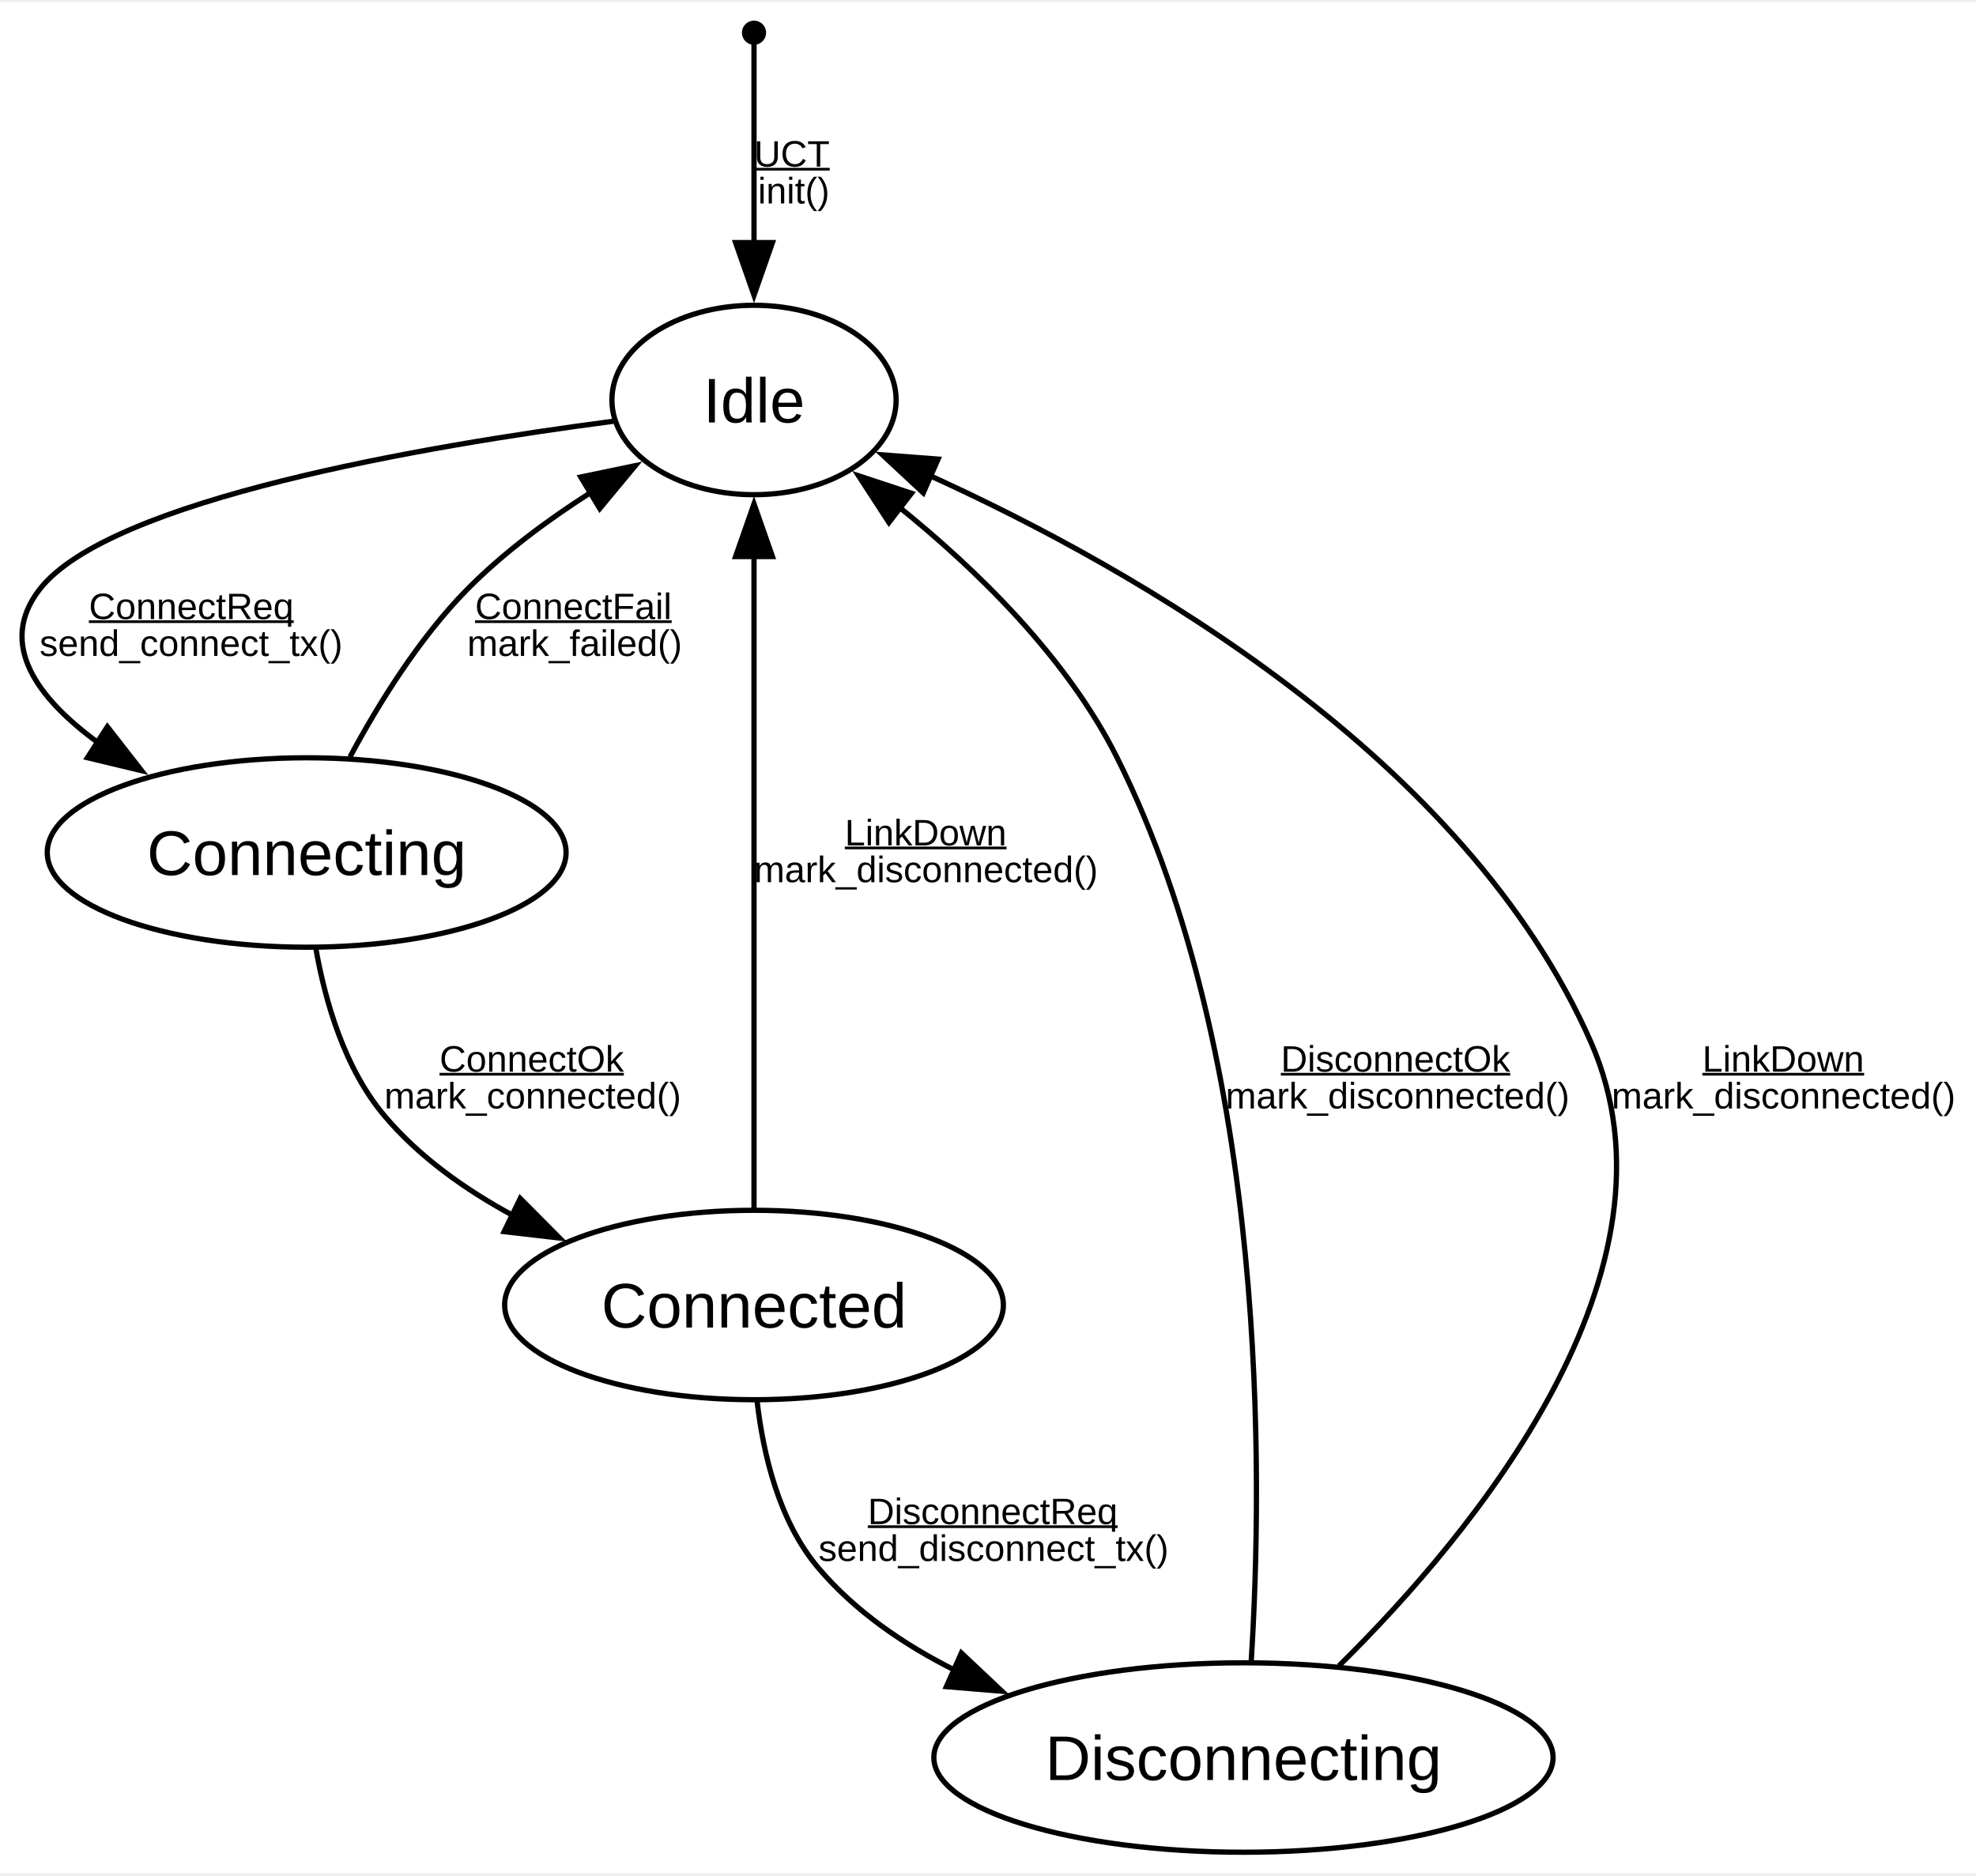
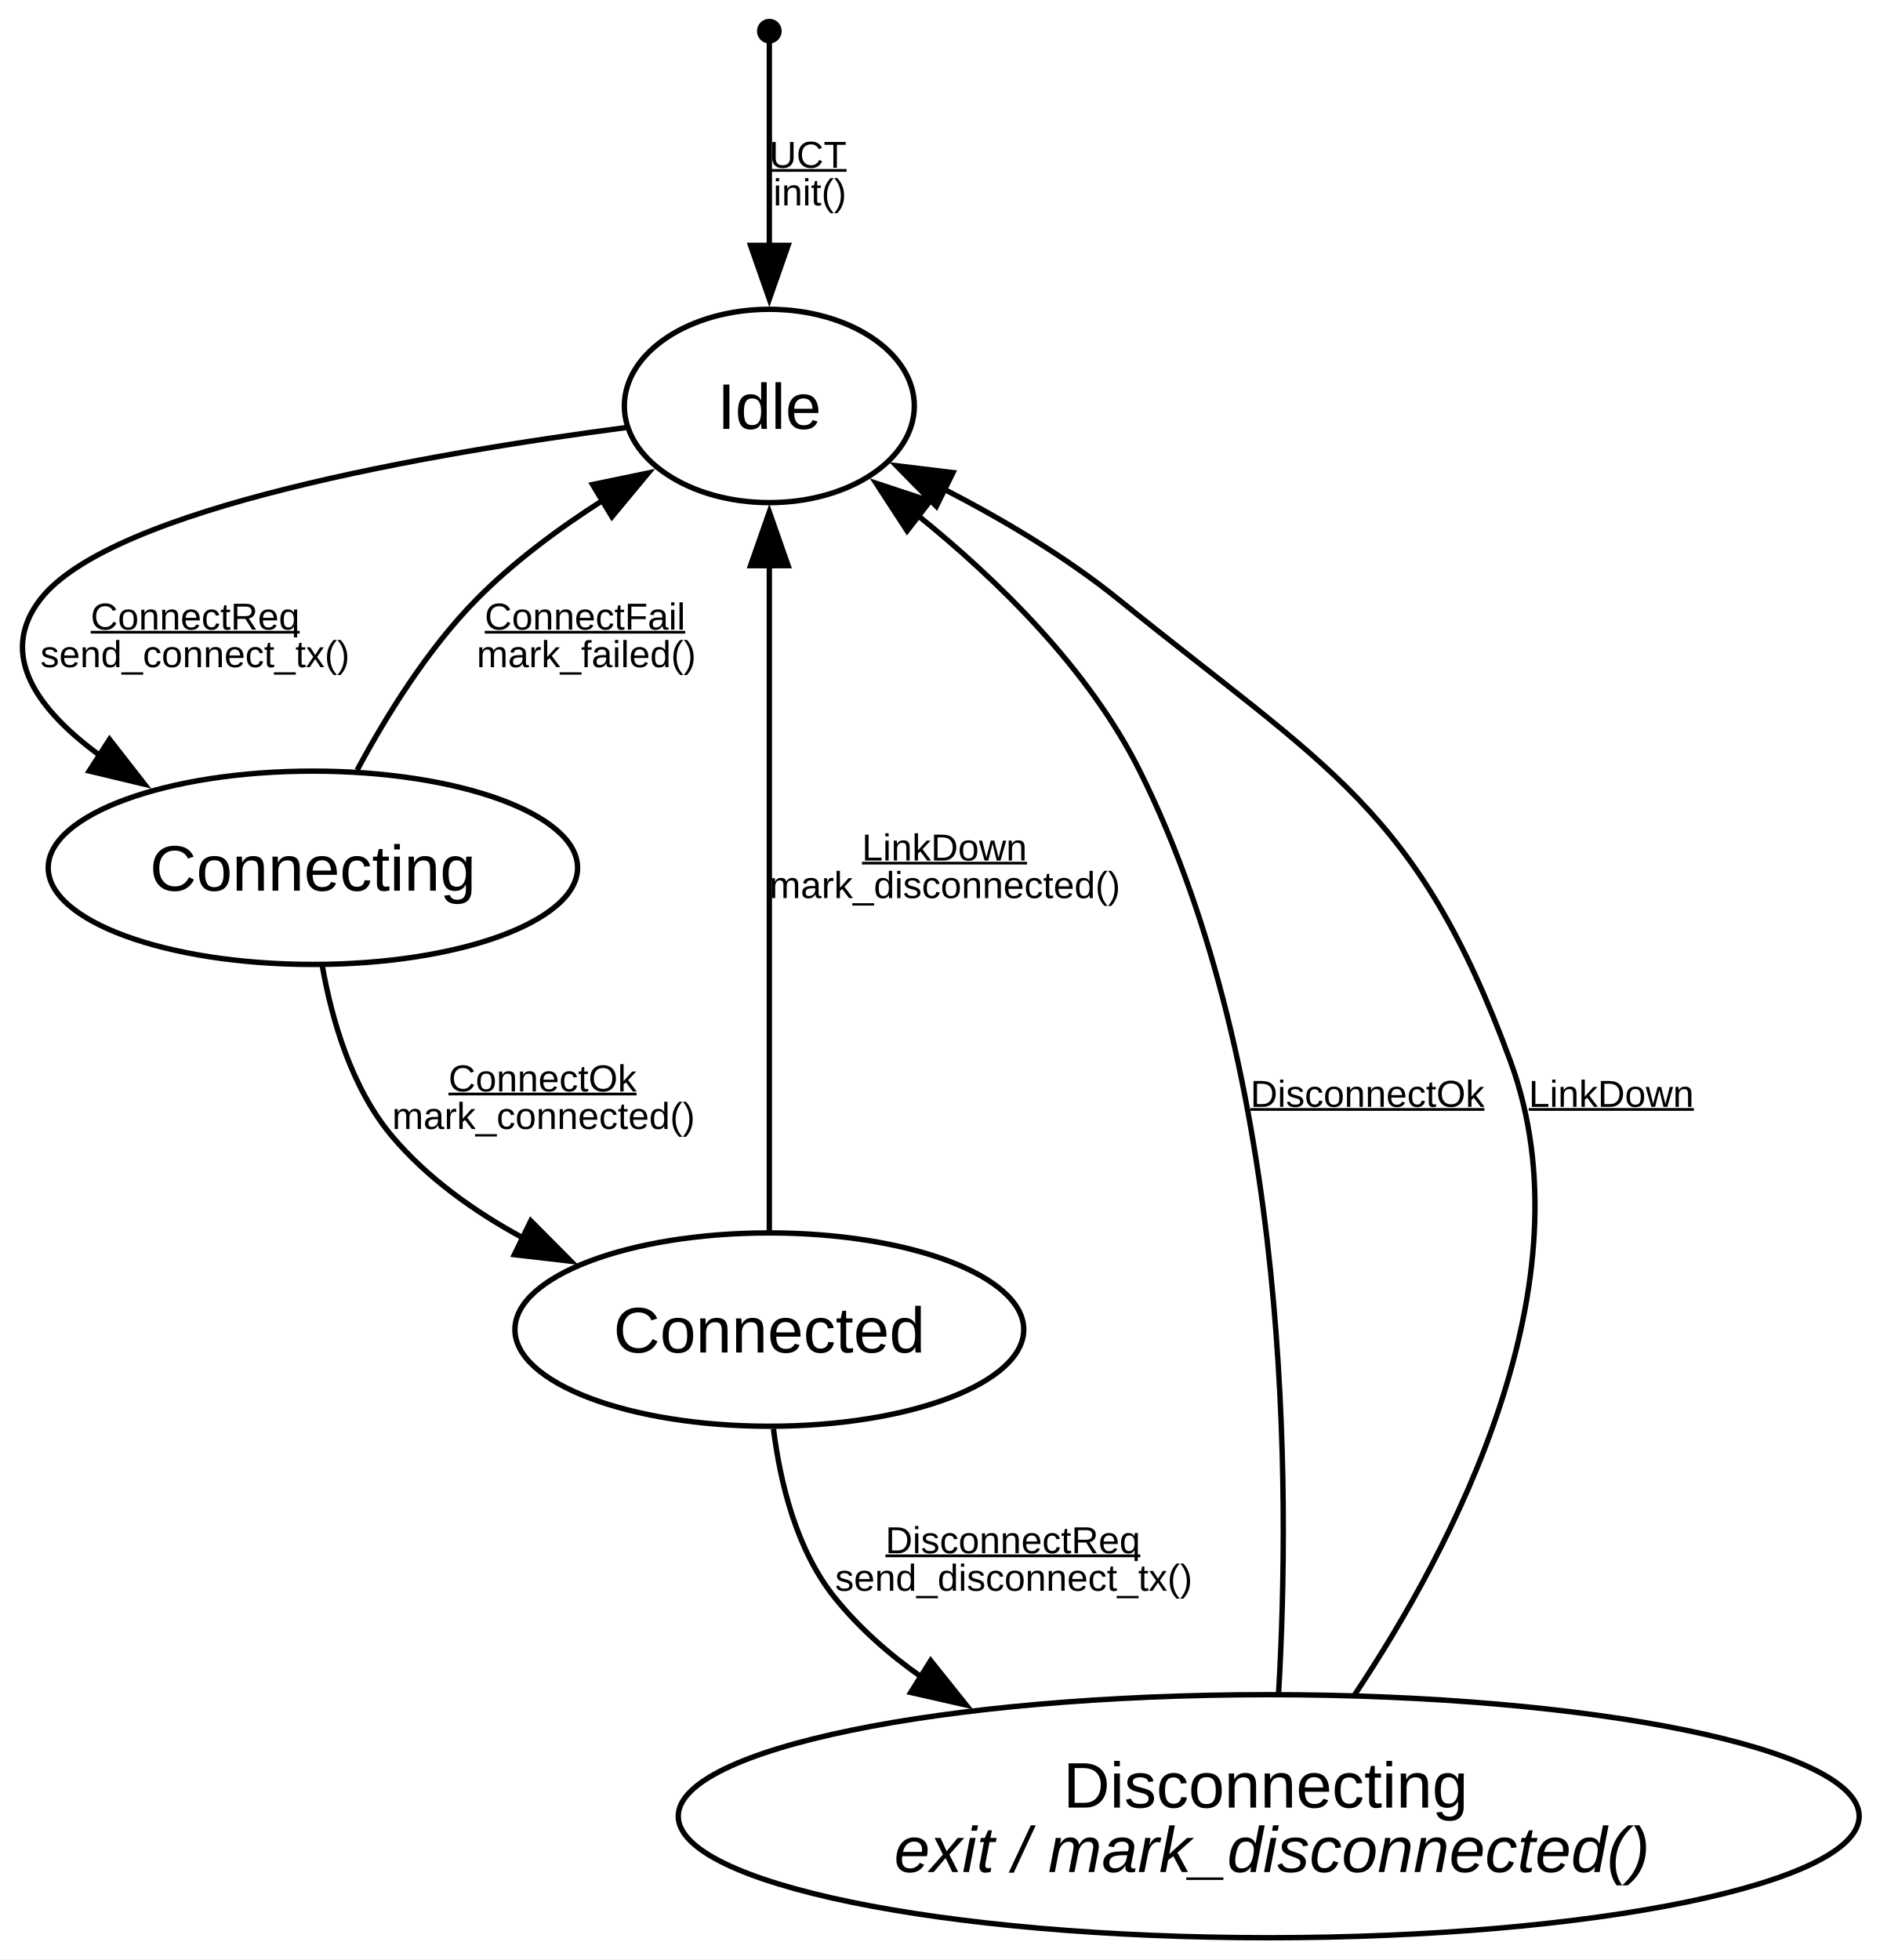
- <svg xmlns="http://www.w3.org/2000/svg" width="375pt" height="356pt" viewBox="0.00 0.00 375.46 355.60">
-   <g id="graph0" class="graph" transform="scale(1 1) rotate(0) translate(4 351.6)">
-     <polygon fill="white" stroke="none" points="-4,4 -4,-351.6 371.46,-351.6 371.46,4 -4,4" />
+ <svg xmlns="http://www.w3.org/2000/svg" width="350pt" height="365pt" viewBox="0.00 0.00 350.00 365.00">
+   <g id="graph0" class="graph" transform="scale(1 1) rotate(0) translate(4 360.85)">
+     <polygon fill="white" stroke="none" points="-4,4 -4,-360.85 346.22,-360.85 346.22,4 -4,4" />
    <g id="node1" class="node">
-       <ellipse fill="black" stroke="black" cx="139.27" cy="-345.8" rx="1.8" ry="1.8" />
+       <ellipse fill="black" stroke="black" cx="139.27" cy="-355.05" rx="1.8" ry="1.8" />
    </g>
    <g id="node2" class="node">
-       <ellipse fill="none" stroke="black" cx="139.27" cy="-276" rx="27" ry="18" />
-       <text text-anchor="middle" x="139.27" y="-271.73" font-family="Arial" font-size="12.00">Idle</text>
+       <ellipse fill="none" stroke="black" cx="139.27" cy="-285.25" rx="27" ry="18" />
+       <text xml:space="preserve" text-anchor="middle" x="139.27" y="-280.98" font-family="Arial" font-size="12.00">Idle</text>
    </g>
    <g id="edge1" class="edge">
-       <path fill="none" stroke="black" d="M139.27,-343.62C139.27,-338.98 139.27,-321.42 139.27,-305.49" />
-       <polygon fill="black" stroke="black" points="142.77,-305.91 139.27,-295.91 135.77,-305.91 142.77,-305.91" />
-       <text text-anchor="start" x="139.27" y="-320.35" font-family="Arial" text-decoration="underline" font-size="7.00">UCT</text>
-       <text text-anchor="start" x="140.02" y="-313.35" font-family="Arial" font-size="7.00">init()</text>
+       <path fill="none" stroke="black" d="M139.27,-352.88C139.27,-348.24 139.27,-330.68 139.27,-314.75" />
+       <polygon fill="black" stroke="black" points="142.77,-315.16 139.27,-305.16 135.77,-315.16 142.77,-315.16" />
+       <text xml:space="preserve" text-anchor="start" x="139.27" y="-329.6" font-family="Arial" text-decoration="underline" font-size="7.00">UCT</text>
+       <text xml:space="preserve" text-anchor="start" x="140.02" y="-322.6" font-family="Arial" font-size="7.00">init()</text>
    </g>
    <g id="node3" class="node">
-       <ellipse fill="none" stroke="black" cx="54.27" cy="-190" rx="49.29" ry="18" />
-       <text text-anchor="middle" x="54.27" y="-185.72" font-family="Arial" font-size="12.00">Connecting</text>
+       <ellipse fill="none" stroke="black" cx="54.27" cy="-199.25" rx="49.29" ry="18" />
+       <text xml:space="preserve" text-anchor="middle" x="54.27" y="-194.98" font-family="Arial" font-size="12.00">Connecting</text>
    </g>
    <g id="edge2" class="edge">
-       <path fill="none" stroke="black" d="M112.54,-271.96C76.89,-267.3 16.75,-257.07 3.52,-240 -4.55,-229.59 3.12,-219.27 14.73,-210.81" />
-       <polygon fill="black" stroke="black" points="16.4,-213.9 22.91,-205.55 12.61,-208.02 16.4,-213.9" />
-       <text text-anchor="start" x="12.89" y="-234.35" font-family="Arial" text-decoration="underline" font-size="7.00">ConnectReq</text>
-       <text text-anchor="start" x="3.52" y="-227.35" font-family="Arial" font-size="7.00">send_connect_tx()</text>
+       <path fill="none" stroke="black" d="M112.54,-281.22C76.89,-276.55 16.75,-266.33 3.52,-249.25 -4.55,-238.84 3.12,-228.53 14.73,-220.07" />
+       <polygon fill="black" stroke="black" points="16.4,-223.16 22.91,-214.81 12.61,-217.27 16.4,-223.16" />
+       <text xml:space="preserve" text-anchor="start" x="12.89" y="-243.6" font-family="Arial" text-decoration="underline" font-size="7.00">ConnectReq</text>
+       <text xml:space="preserve" text-anchor="start" x="3.52" y="-236.6" font-family="Arial" font-size="7.00">send_connect_tx()</text>
    </g>
    <g id="edge4" class="edge">
-       <path fill="none" stroke="black" d="M62.51,-208.18C67.9,-218.23 75.62,-230.72 84.77,-240 91.62,-246.95 100.08,-253.2 108.28,-258.44" />
-       <polygon fill="black" stroke="black" points="106.35,-261.36 116.72,-263.52 109.96,-255.37 106.35,-261.36" />
-       <text text-anchor="start" x="86.27" y="-234.35" font-family="Arial" text-decoration="underline" font-size="7.00">ConnectFail</text>
-       <text text-anchor="start" x="84.77" y="-227.35" font-family="Arial" font-size="7.00">mark_failed()</text>
+       <path fill="none" stroke="black" d="M62.51,-217.44C67.9,-227.49 75.62,-239.98 84.77,-249.25 91.62,-256.2 100.08,-262.46 108.28,-267.69" />
+       <polygon fill="black" stroke="black" points="106.35,-270.62 116.72,-272.77 109.96,-264.62 106.35,-270.62" />
+       <text xml:space="preserve" text-anchor="start" x="86.27" y="-243.6" font-family="Arial" text-decoration="underline" font-size="7.00">ConnectFail</text>
+       <text xml:space="preserve" text-anchor="start" x="84.77" y="-236.6" font-family="Arial" font-size="7.00">mark_failed()</text>
    </g>
    <g id="node4" class="node">
-       <ellipse fill="none" stroke="black" cx="139.27" cy="-104" rx="47.38" ry="18" />
-       <text text-anchor="middle" x="139.27" y="-99.72" font-family="Arial" font-size="12.00">Connected</text>
+       <ellipse fill="none" stroke="black" cx="139.27" cy="-113.25" rx="47.38" ry="18" />
+       <text xml:space="preserve" text-anchor="middle" x="139.27" y="-108.98" font-family="Arial" font-size="12.00">Connected</text>
    </g>
    <g id="edge3" class="edge">
-       <path fill="none" stroke="black" d="M55.98,-171.96C57.77,-161.71 61.46,-148.97 69.02,-140 75.59,-132.2 84.33,-125.97 93.39,-121.06" />
-       <polygon fill="black" stroke="black" points="94.85,-124.25 102.32,-116.73 91.79,-117.95 94.85,-124.25" />
-       <text text-anchor="start" x="79.52" y="-148.35" font-family="Arial" text-decoration="underline" font-size="7.00">ConnectOk</text>
-       <text text-anchor="start" x="69.02" y="-141.35" font-family="Arial" font-size="7.00">mark_connected()</text>
+       <path fill="none" stroke="black" d="M55.98,-181.21C57.77,-170.97 61.46,-158.22 69.02,-149.25 75.59,-141.46 84.33,-135.23 93.39,-130.32" />
+       <polygon fill="black" stroke="black" points="94.85,-133.5 102.32,-125.98 91.79,-127.2 94.85,-133.5" />
+       <text xml:space="preserve" text-anchor="start" x="79.52" y="-157.6" font-family="Arial" text-decoration="underline" font-size="7.00">ConnectOk</text>
+       <text xml:space="preserve" text-anchor="start" x="69.02" y="-150.6" font-family="Arial" font-size="7.00">mark_connected()</text>
    </g>
    <g id="edge6" class="edge">
-       <path fill="none" stroke="black" d="M139.27,-122.28C139.27,-151.46 139.27,-210.77 139.27,-246.28" />
-       <polygon fill="black" stroke="black" points="135.77,-246.25 139.27,-256.25 142.77,-246.25 135.77,-246.25" />
-       <text text-anchor="start" x="156.52" y="-191.35" font-family="Arial" text-decoration="underline" font-size="7.00">LinkDown</text>
-       <text text-anchor="start" x="139.27" y="-184.35" font-family="Arial" font-size="7.00">mark_disconnected()</text>
+       <path fill="none" stroke="black" d="M139.27,-131.54C139.27,-160.71 139.27,-220.03 139.27,-255.54" />
+       <polygon fill="black" stroke="black" points="135.77,-255.51 139.27,-265.51 142.77,-255.51 135.77,-255.51" />
+       <text xml:space="preserve" text-anchor="start" x="156.52" y="-200.6" font-family="Arial" text-decoration="underline" font-size="7.00">LinkDown</text>
+       <text xml:space="preserve" text-anchor="start" x="139.27" y="-193.6" font-family="Arial" font-size="7.00">mark_disconnected()</text>
    </g>
    <g id="node5" class="node">
-       <ellipse fill="none" stroke="black" cx="232.27" cy="-18" rx="58.83" ry="18" />
-       <text text-anchor="middle" x="232.27" y="-13.72" font-family="Arial" font-size="12.00">Disconnecting</text>
+       <ellipse fill="none" stroke="black" cx="232.27" cy="-22.63" rx="109.96" ry="22.63" />
+       <text xml:space="preserve" text-anchor="start" x="194.02" y="-24.23" font-family="Arial" font-size="12.00">Disconnecting</text>
+       <text xml:space="preserve" text-anchor="start" x="162.52" y="-12.23" font-family="Arial" font-style="italic" font-size="12.00">exit / mark_disconnected()</text>
    </g>
    <g id="edge5" class="edge">
-       <path fill="none" stroke="black" d="M139.84,-85.86C141.01,-75.58 144.03,-62.83 151.52,-54 158.49,-45.78 167.74,-39.44 177.5,-34.56" />
-       <polygon fill="black" stroke="black" points="178.67,-37.86 186.38,-30.6 175.82,-31.47 178.67,-37.86" />
-       <text text-anchor="start" x="160.89" y="-62.35" font-family="Arial" text-decoration="underline" font-size="7.00">DisconnectReq</text>
-       <text text-anchor="start" x="151.52" y="-55.35" font-family="Arial" font-size="7.00">send_disconnect_tx()</text>
+       <path fill="none" stroke="black" d="M140.04,-94.77C141.31,-84.62 144.35,-72.12 151.52,-63.25 156.03,-57.68 161.52,-52.82 167.5,-48.62" />
+       <polygon fill="black" stroke="black" points="169.32,-51.6 175.93,-43.33 165.6,-45.67 169.32,-51.6" />
+       <text xml:space="preserve" text-anchor="start" x="160.89" y="-71.6" font-family="Arial" text-decoration="underline" font-size="7.00">DisconnectReq</text>
+       <text xml:space="preserve" text-anchor="start" x="151.52" y="-64.6" font-family="Arial" font-size="7.00">send_disconnect_tx()</text>
    </g>
    <g id="edge7" class="edge">
-       <path fill="none" stroke="black" d="M233.74,-36.25C235.93,-70.84 237.09,-150.3 208.27,-208 198.75,-227.05 181.6,-243.75 166.77,-255.71" />
-       <polygon fill="black" stroke="black" points="164.91,-252.72 159.13,-261.6 169.19,-258.27 164.91,-252.72" />
-       <text text-anchor="start" x="239.37" y="-148.35" font-family="Arial" text-decoration="underline" font-size="7.00">DisconnectOk</text>
-       <text text-anchor="start" x="228.87" y="-141.35" font-family="Arial" font-size="7.00">mark_disconnected()</text>
+       <path fill="none" stroke="black" d="M234.11,-45.58C236.28,-82.96 236.56,-160.39 208.27,-217.25 198.78,-236.32 181.62,-253.02 166.79,-264.97" />
+       <polygon fill="black" stroke="black" points="164.93,-261.99 159.15,-270.86 169.2,-267.53 164.93,-261.99" />
+       <text xml:space="preserve" text-anchor="start" x="228.86" y="-154.73" font-family="Arial" text-decoration="underline" font-size="7.00">DisconnectOk</text>
    </g>
    <g id="edge8" class="edge">
-       <path fill="none" stroke="black" d="M250.42,-35.43C275.98,-60.65 317.41,-110.55 298.27,-154 274.43,-208.12 211.84,-243.82 172.67,-261.63" />
-       <polygon fill="black" stroke="black" points="171.43,-258.35 163.68,-265.57 174.25,-264.76 171.43,-258.35" />
-       <text text-anchor="start" x="319.46" y="-148.35" font-family="Arial" text-decoration="underline" font-size="7.00">LinkDown</text>
-       <text text-anchor="start" x="302.21" y="-141.35" font-family="Arial" font-size="7.00">mark_disconnected()</text>
+       <path fill="none" stroke="black" d="M248.18,-45.1C266.57,-72.67 292.46,-121.89 277.27,-163.25 259.99,-210.32 243.24,-217.71 204.27,-249.25 194.45,-257.2 182.57,-264.21 171.66,-269.83" />
+       <polygon fill="black" stroke="black" points="170.38,-266.56 162.95,-274.12 173.47,-272.84 170.38,-266.56" />
+       <text xml:space="preserve" text-anchor="start" x="280.7" y="-154.73" font-family="Arial" text-decoration="underline" font-size="7.00">LinkDown</text>
    </g>
  </g>
</svg>
